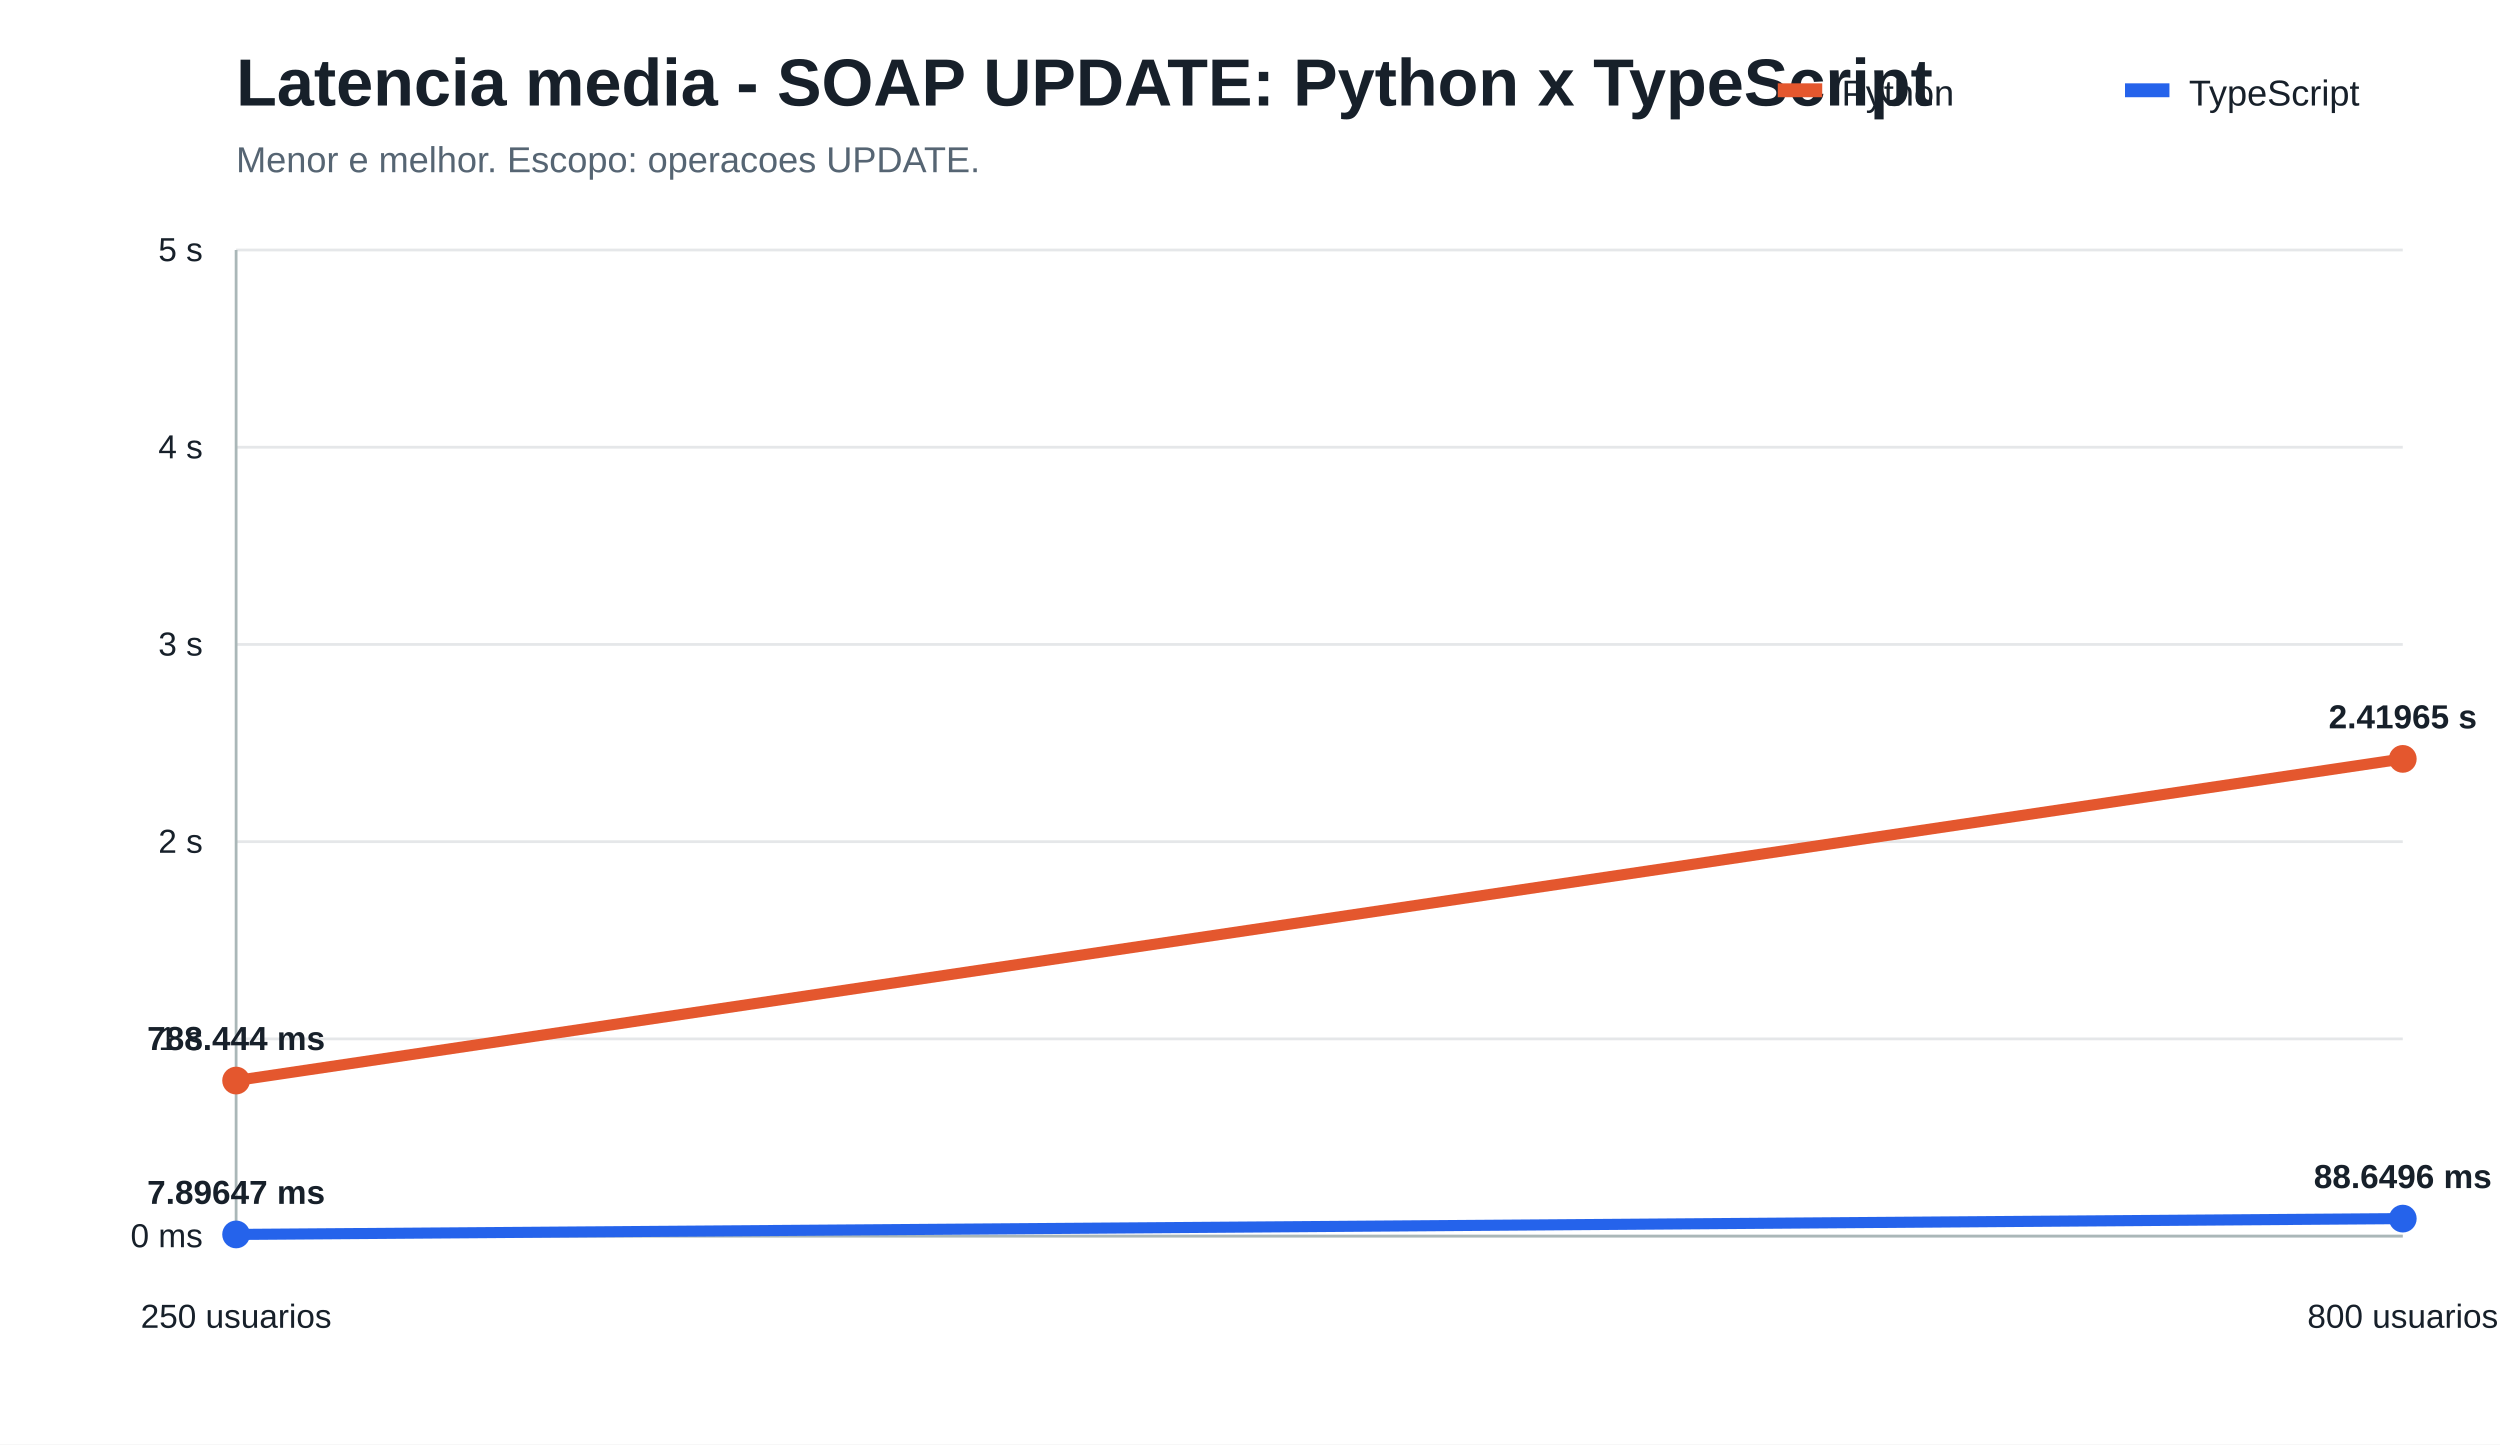
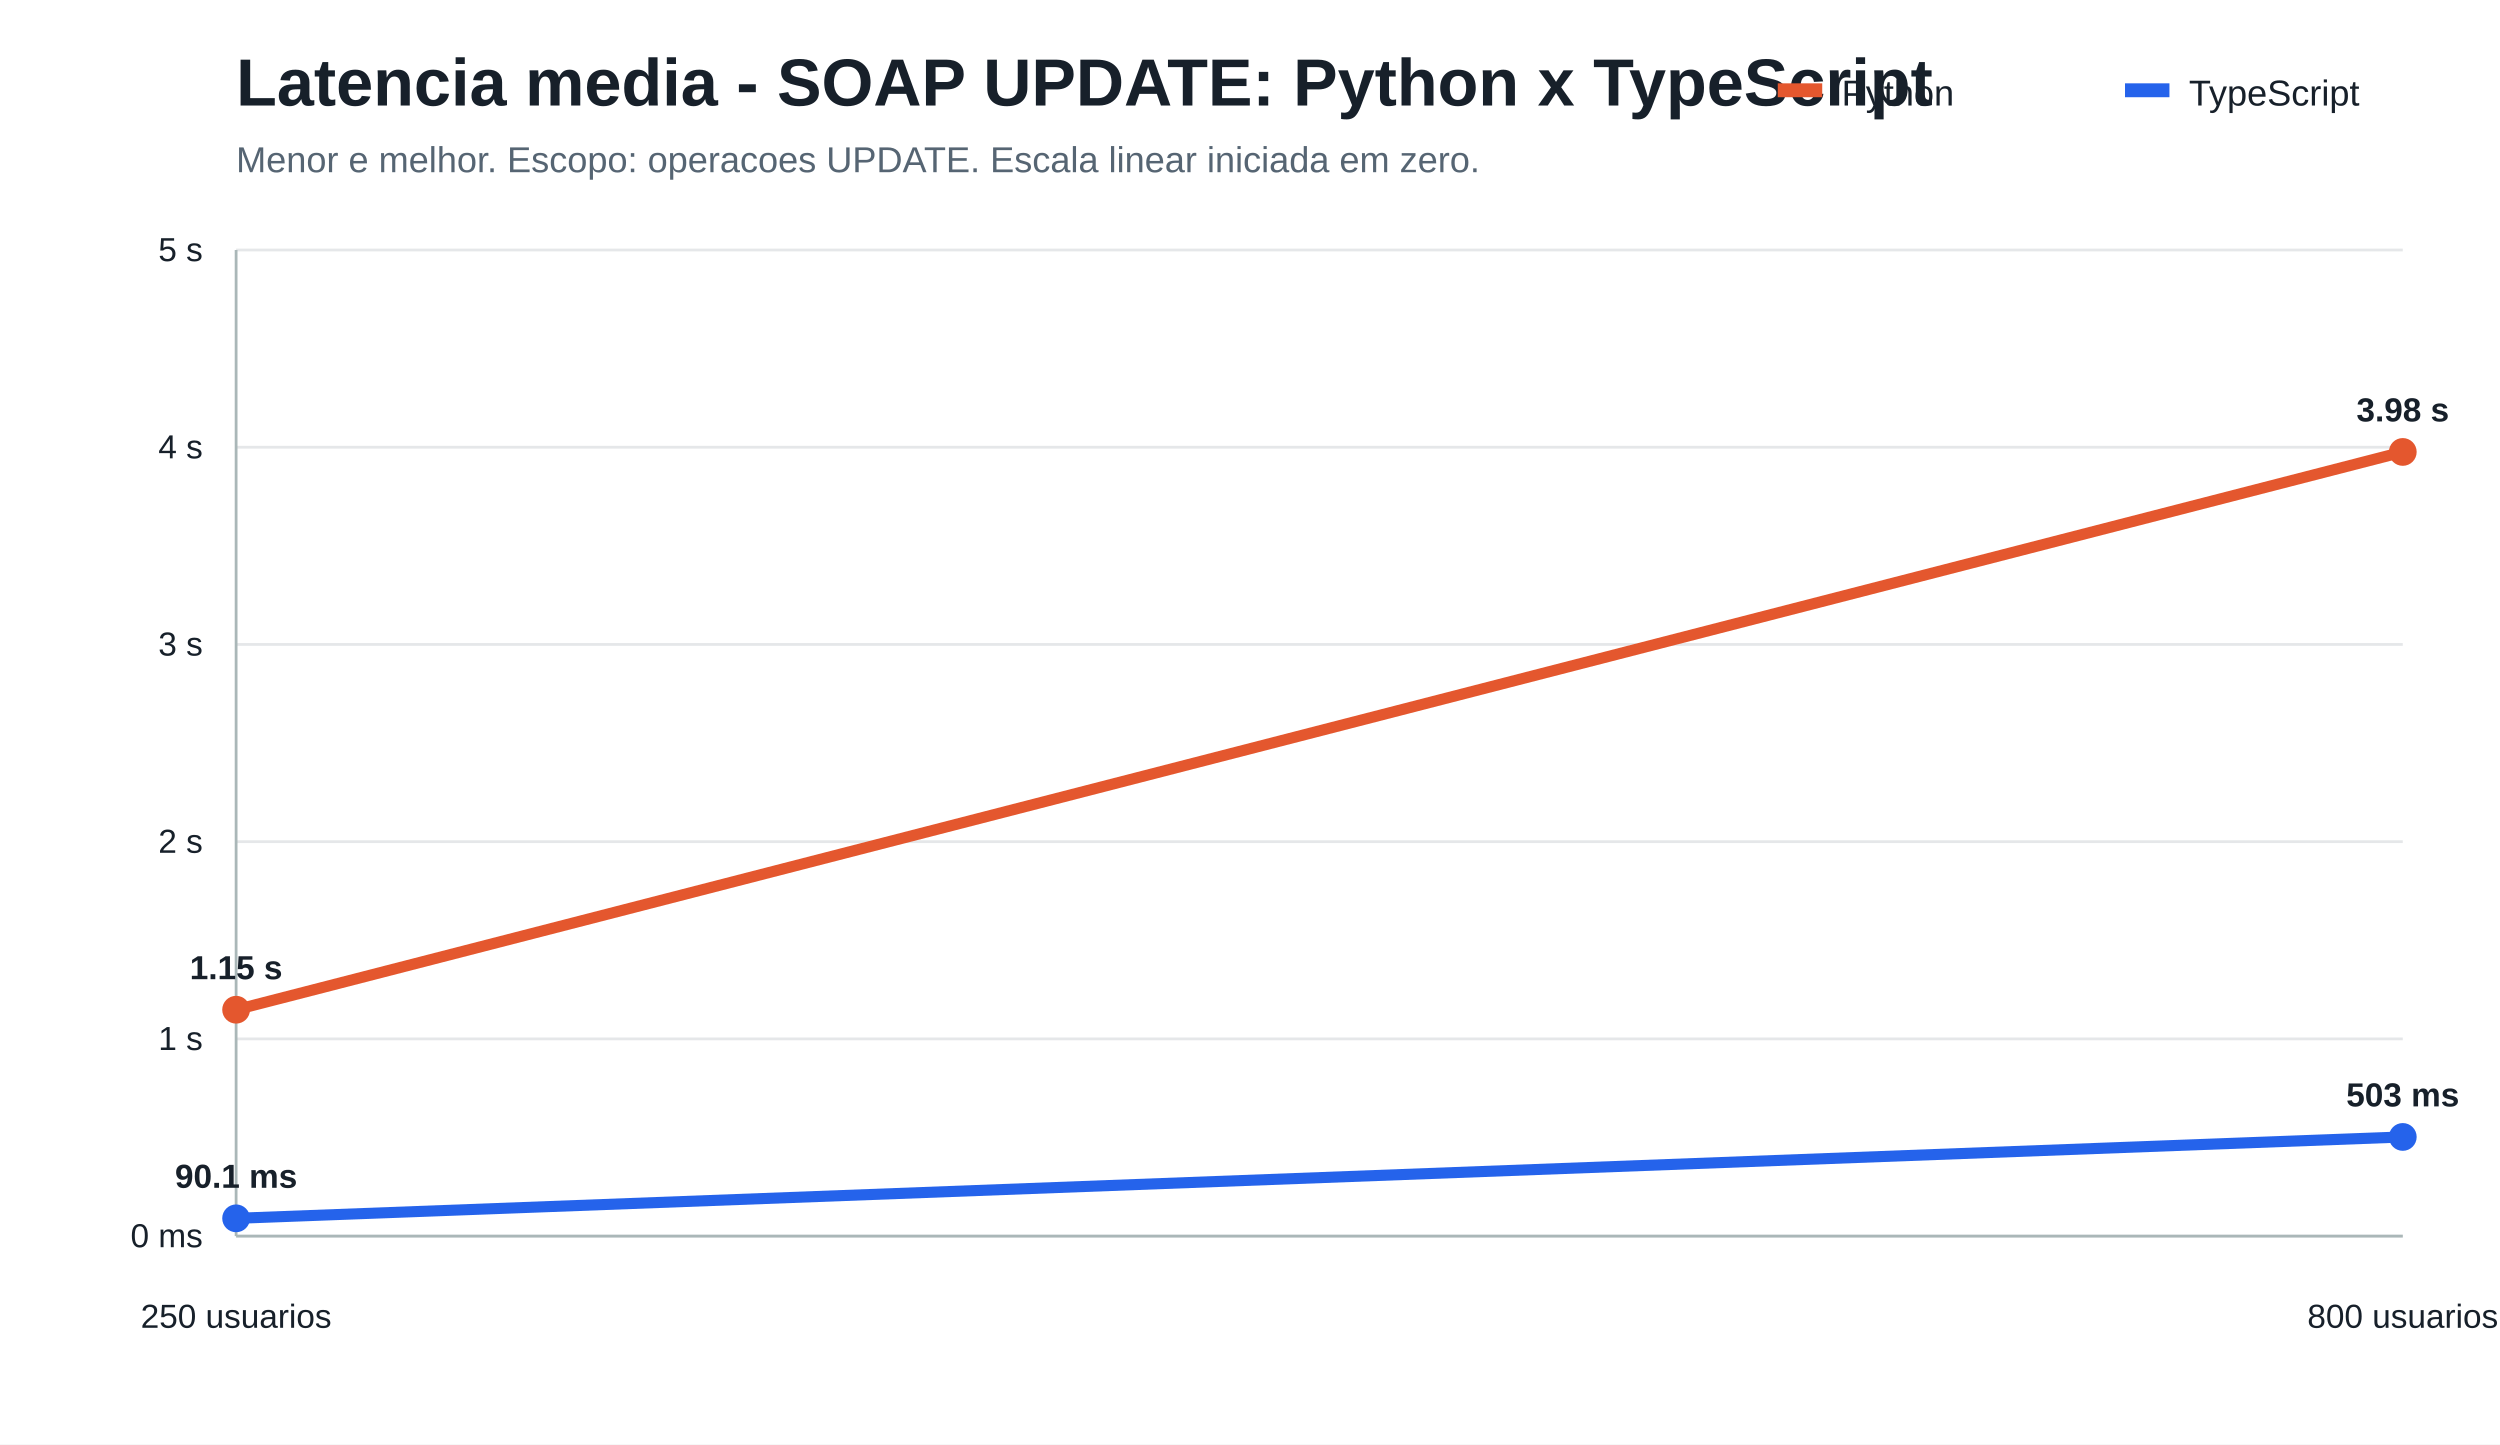
<svg xmlns="http://www.w3.org/2000/svg" width="900" height="520" viewBox="0 0 900 520">
  <style>text{font-family:Arial,sans-serif;fill:#17202a}.title{font-size:24px;font-weight:700}.subtitle{font-size:13px;fill:#566573}.axis{stroke:#aab7b8;stroke-width:1}.grid{stroke:#e5e7e9;stroke-width:1}.label{font-size:12px}.value{font-size:12px;font-weight:700}.legend{font-size:13px}</style>
  <rect width="100%" height="100%" fill="#ffffff" />
  <text x="85" y="38" class="title">Latencia media - SOAP UPDATE: Python x TypeScript</text>
-   <text x="85" y="62" class="subtitle">Menor e melhor. Escopo: operacoes UPDATE.</text>
+   <text x="85" y="62" class="subtitle">Menor e melhor. Escopo: operacoes UPDATE. Escala linear iniciada em zero.</text>
  <line x1="85" y1="445.0" x2="865" y2="445.0" class="grid" />
  <text x="73" y="449.0" text-anchor="end" class="label">0 ms</text>
  <line x1="85" y1="374.0" x2="865" y2="374.0" class="grid" />
  <text x="73" y="378.0" text-anchor="end" class="label">1 s</text>
  <line x1="85" y1="303.0" x2="865" y2="303.0" class="grid" />
  <text x="73" y="307.0" text-anchor="end" class="label">2 s</text>
  <line x1="85" y1="232.0" x2="865" y2="232.0" class="grid" />
  <text x="73" y="236.0" text-anchor="end" class="label">3 s</text>
  <line x1="85" y1="161.0" x2="865" y2="161.0" class="grid" />
  <text x="73" y="165.0" text-anchor="end" class="label">4 s</text>
  <line x1="85" y1="90.0" x2="865" y2="90.0" class="grid" />
  <text x="73" y="94.0" text-anchor="end" class="label">5 s</text>
  <line x1="85" y1="90" x2="85" y2="445" class="axis" />
  <line x1="85" y1="445" x2="865" y2="445" class="axis" />
  <text x="85.0" y="478" text-anchor="middle" class="label">250 usuarios</text>
  <text x="865.0" y="478" text-anchor="middle" class="label">800 usuarios</text>
-   <polyline points="85.0,389.0 865.0,273.2" fill="none" stroke="#e4572e" stroke-width="4" stroke-linecap="round" stroke-linejoin="round" />
-   <circle cx="85.0" cy="389.0" r="5" fill="#e4572e" />
-   <text x="85.0" y="378.0" text-anchor="middle" class="value">788.444 ms</text>
-   <circle cx="865.0" cy="273.2" r="5" fill="#e4572e" />
-   <text x="865.0" y="262.2" text-anchor="middle" class="value">2.41965 s</text>
-   <polyline points="85.0,444.4 865.0,438.7" fill="none" stroke="#2563eb" stroke-width="4" stroke-linecap="round" stroke-linejoin="round" />
-   <circle cx="85.0" cy="444.4" r="5" fill="#2563eb" />
-   <text x="85.0" y="433.4" text-anchor="middle" class="value">7.89647 ms</text>
-   <circle cx="865.0" cy="438.7" r="5" fill="#2563eb" />
-   <text x="865.0" y="427.7" text-anchor="middle" class="value">88.6496 ms</text>
+   <polyline points="85.0,363.5 865.0,162.7" fill="none" stroke="#e4572e" stroke-width="4" stroke-linecap="round" stroke-linejoin="round" />
+   <circle cx="85.0" cy="363.5" r="5" fill="#e4572e" />
+   <text x="85.0" y="352.5" text-anchor="middle" class="value">1.15 s</text>
+   <circle cx="865.0" cy="162.7" r="5" fill="#e4572e" />
+   <text x="865.0" y="151.7" text-anchor="middle" class="value">3.98 s</text>
+   <polyline points="85.0,438.6 865.0,409.3" fill="none" stroke="#2563eb" stroke-width="4" stroke-linecap="round" stroke-linejoin="round" />
+   <circle cx="85.0" cy="438.6" r="5" fill="#2563eb" />
+   <text x="85.0" y="427.6" text-anchor="middle" class="value">90.1 ms</text>
+   <circle cx="865.0" cy="409.3" r="5" fill="#2563eb" />
+   <text x="865.0" y="398.3" text-anchor="middle" class="value">503 ms</text>
  <rect x="640" y="30" width="16" height="5" fill="#e4572e" />
  <text x="663" y="38" class="legend">Python</text>
  <rect x="765" y="30" width="16" height="5" fill="#2563eb" />
  <text x="788" y="38" class="legend">TypeScript</text>
</svg>
